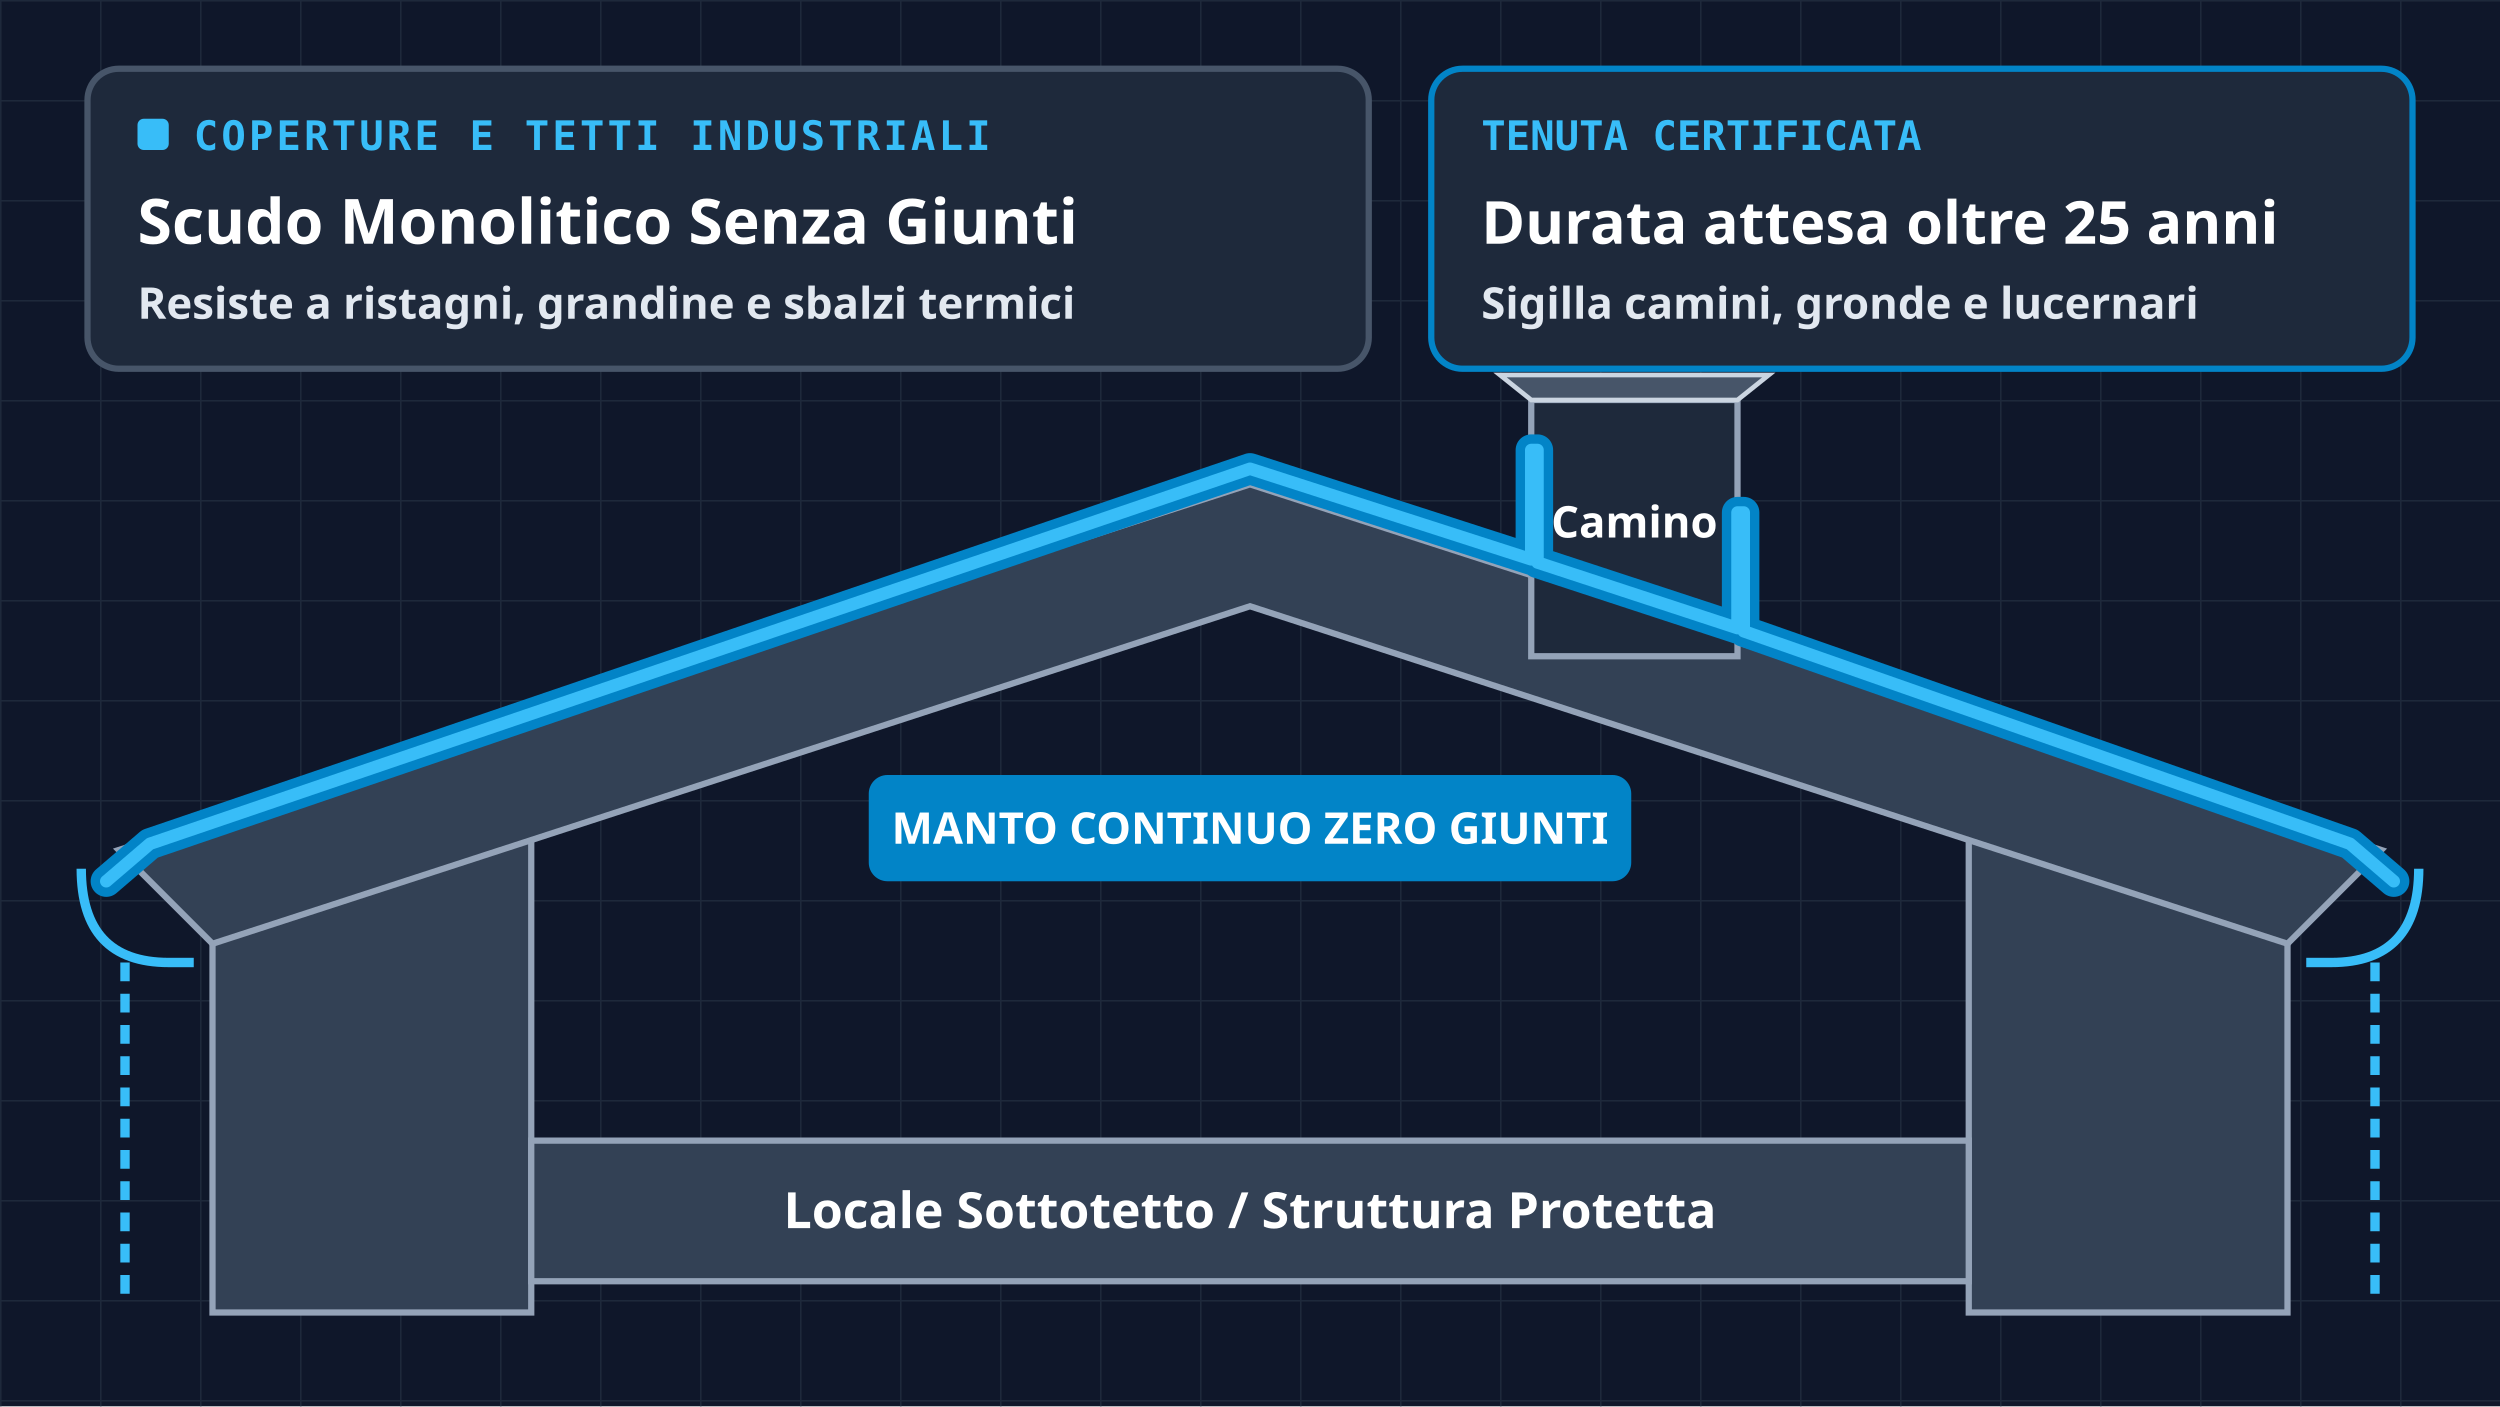
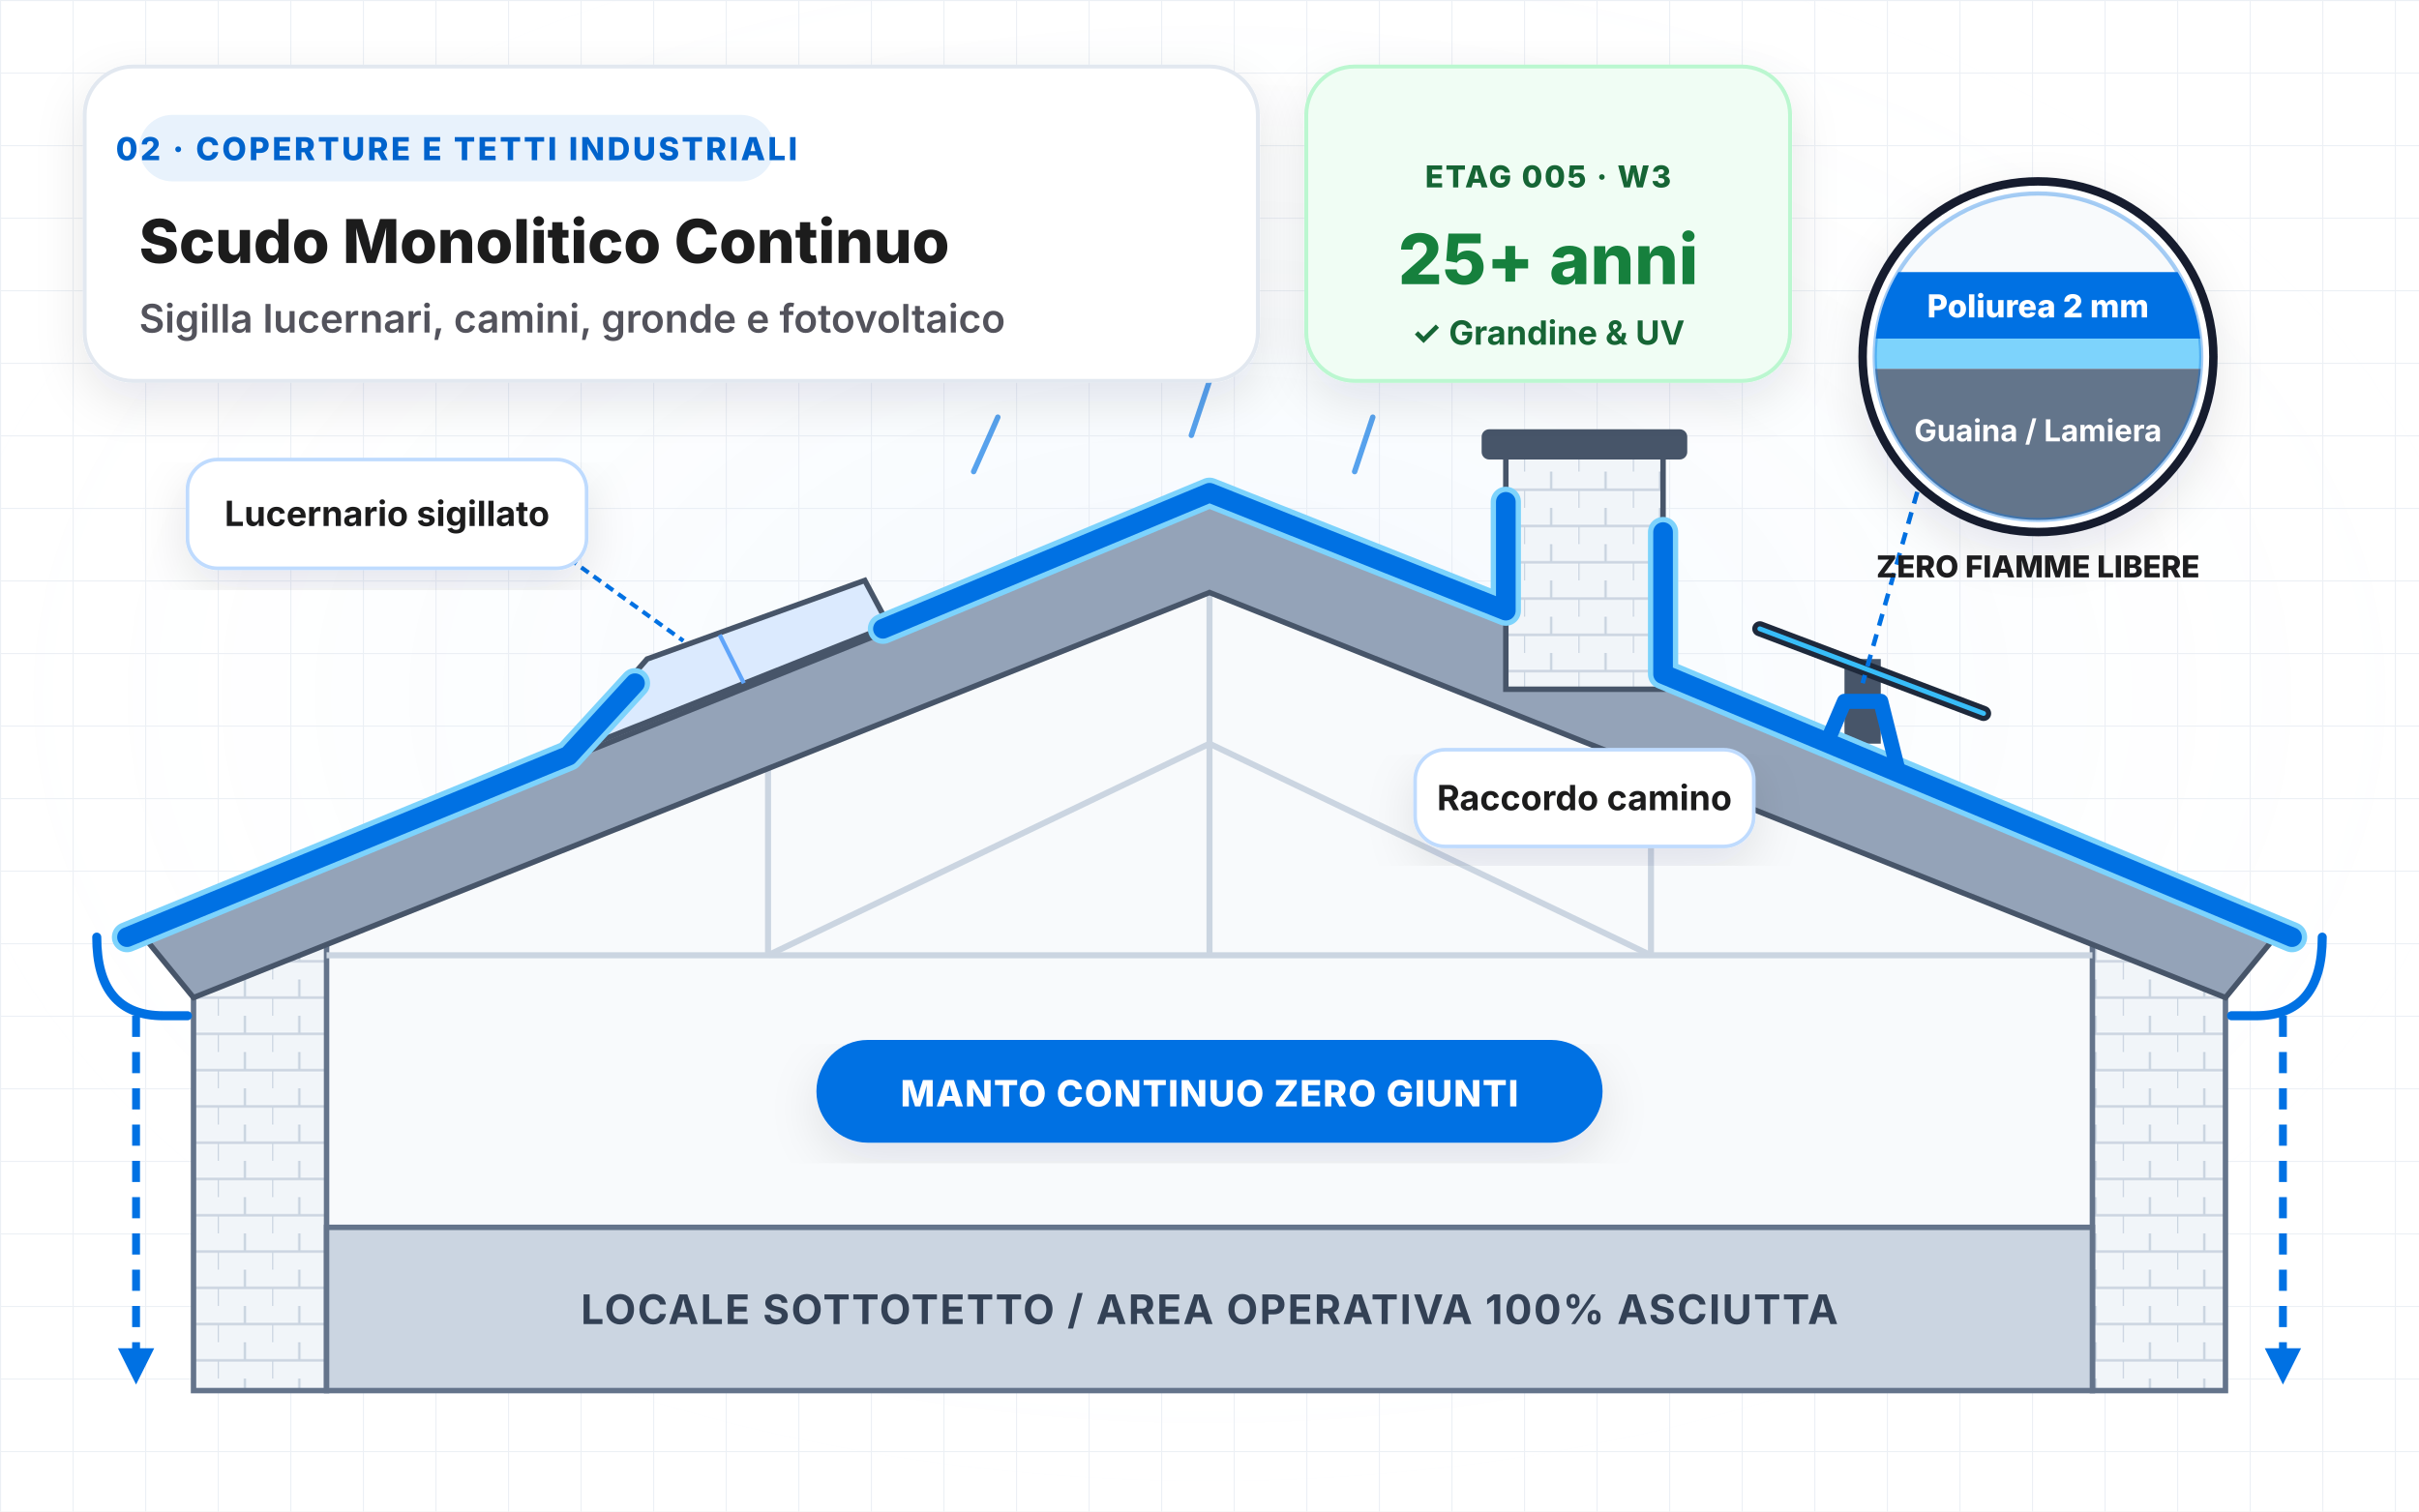
- <svg xmlns="http://www.w3.org/2000/svg" viewBox="0 0 800 450" width="800" height="450" fill="none">
+ <svg xmlns="http://www.w3.org/2000/svg" viewBox="0 0 800 500" width="800" height="500" fill="none">
  <defs>
-     <pattern id="copertureGrid" width="32" height="32" patternUnits="userSpaceOnUse">
-       <path d="M 32 0 L 0 0 0 32" fill="none" stroke="#1e293b" stroke-width="1" />
+     <pattern id="cGrid" width="24" height="24" patternUnits="userSpaceOnUse">
+       <path d="M 24 0 L 0 0 0 24" fill="none" stroke="#E2E8F0" stroke-width="0.7" opacity="0.65" />
    </pattern>
+     <pattern id="cWall" width="18" height="12" patternUnits="userSpaceOnUse">
+       <rect width="18" height="12" fill="#F1F5F9" />
+       <path d="M 0 6 H 18 M 9 0 V 6 M 0 6 V 12" stroke="#CBD5E1" stroke-width="0.8" />
+     </pattern>
+     <radialGradient id="cBgGlow" cx="50%" cy="46%" r="54%">
+       <stop offset="0%" stop-color="#0071E3" stop-opacity="0.055" />
+       <stop offset="100%" stop-color="#FFFFFF" stop-opacity="0" />
+     </radialGradient>
+     <clipPath id="cLoupeClip">
+       <circle cx="674" cy="118" r="54" />
+     </clipPath>
+     <filter id="cShadow" x="-14%" y="-14%" width="128%" height="134%">
+       <feDropShadow dx="0" dy="6" stdDeviation="8" flood-color="#0F172A" flood-opacity="0.10" />
+     </filter>
  </defs>
-   <rect width="800" height="450" fill="#0f172a" />
-   <rect width="800" height="450" fill="url(#copertureGrid)" />
-   <rect x="68" y="265" width="102" height="155" fill="#334155" stroke="#94a3b8" stroke-width="2" />
-   <rect x="630" y="265" width="102" height="155" fill="#334155" stroke="#94a3b8" stroke-width="2" />
-   <rect x="170" y="365" width="460" height="45" fill="#334155" stroke="#94a3b8" stroke-width="2" />
-   <text x="400" y="393" text-anchor="middle" fill="#ffffff" font-family="system-ui, sans-serif" font-size="16" font-weight="700">Locale Sottotetto / Struttura Protetta</text>
-   <path d="M 38 272 L 400 155 L 762 272 L 732 302 L 400 194 L 68 302 Z" fill="#334155" stroke="#94a3b8" stroke-width="2" />
-   <rect x="490" y="128" width="66" height="82" fill="#1e293b" stroke="#94a3b8" stroke-width="2" />
-   <path d="M 480 120 L 566 120 L 556 128 L 490 128 Z" fill="#475569" stroke="#cbd5e1" stroke-width="1.5" />
-   <text x="523" y="172" text-anchor="middle" fill="#ffffff" font-family="system-ui, sans-serif" font-size="14" font-weight="700">Camino</text>
-   <path d="M 26 278 Q 26 308 54 308 L 62 308" fill="none" stroke="#38bdf8" stroke-width="3" />
-   <line x1="40" y1="308" x2="40" y2="415" stroke="#38bdf8" stroke-width="3" stroke-dasharray="6 4" />
-   <path d="M 774 278 Q 774 308 746 308 L 738 308" fill="none" stroke="#38bdf8" stroke-width="3" />
-   <line x1="760" y1="308" x2="760" y2="415" stroke="#38bdf8" stroke-width="3" stroke-dasharray="6 4" />
-   <path d="M 34 282 L 48 270 L 400 150 L 490 179 L 490 144 L 492 144 L 492 180 L 556 201 L 556 164 L 558 164 L 558 202 L 752 270 L 766 282" fill="none" stroke="#0284c7" stroke-width="10" stroke-linecap="round" stroke-linejoin="round" />
-   <path d="M 34 282 L 48 270 L 400 150 L 490 179 L 490 144 L 492 144 L 492 180 L 556 201 L 556 164 L 558 164 L 558 202 L 752 270 L 766 282" fill="none" stroke="#38bdf8" stroke-width="4" stroke-linecap="round" stroke-linejoin="round" />
-   <rect x="278" y="248" width="244" height="34" rx="6" fill="#0284c7" />
-   <text x="400" y="270" text-anchor="middle" fill="#ffffff" font-family="system-ui, sans-serif" font-size="14" font-weight="800">MANTO CONTINUO ZERO GIUNTI</text>
-   <g transform="translate(28, 22)">
-     <rect width="410" height="96" rx="10" fill="#1e293b" stroke="#475569" stroke-width="2" />
-     <rect x="16" y="16" width="10" height="10" rx="2" fill="#38bdf8" />
-     <text x="34" y="26" fill="#38bdf8" font-family="monospace" font-size="13" font-weight="bold" letter-spacing="1">COPERTURE E TETTI INDUSTRIALI</text>
-     <text x="16" y="56" fill="#ffffff" font-family="system-ui, sans-serif" font-size="20" font-weight="800">Scudo Monolitico Senza Giunti</text>
-     <text x="16" y="80" fill="#e2e8f0" font-family="system-ui, sans-serif" font-size="14" font-weight="600">Resiste a ristagni, grandine e sbalzi termici</text>
+   <rect width="800" height="500" fill="#FFFFFF" />
+   <rect width="800" height="500" fill="url(#cBgGlow)" />
+   <rect width="800" height="500" fill="url(#cGrid)" />
+   <g>
+     <polygon points="108,308 400,192 692,308 692,410 108,410" fill="#F8FAFC" />
+     <rect x="64" y="302" width="44" height="158" fill="url(#cWall)" stroke="#64748B" stroke-width="1.8" />
+     <rect x="692" y="302" width="44" height="158" fill="url(#cWall)" stroke="#64748B" stroke-width="1.8" />
+     <g stroke="#CBD5E1" stroke-width="2" fill="none">
+       <line x1="108" y1="316" x2="692" y2="316" />
+       <line x1="400" y1="196" x2="400" y2="316" />
+       <line x1="254" y1="254" x2="254" y2="316" />
+       <line x1="546" y1="254" x2="546" y2="316" />
+       <line x1="254" y1="316" x2="400" y2="246" />
+       <line x1="546" y1="316" x2="400" y2="246" />
+     </g>
+     <rect x="108" y="406" width="584" height="54" fill="#CBD5E1" stroke="#64748B" stroke-width="1.8" />
+     <text x="400" y="438" text-anchor="middle" fill="#334155" font-family="Inter, system-ui, sans-serif" font-size="13.5" font-weight="700" letter-spacing="0.04em">LOCALE SOTTOTETTO / AREA OPERATIVA 100% ASCIUTTA</text>
+     <path d="M 46 308 L 400 166 L 754 308 L 736 330 L 400 196 L 64 330 Z" fill="#94A3B8" stroke="#475569" stroke-width="1.8" />
+     <polygon points="186,250 214,218 286,192 294,207" fill="#DBEAFE" stroke="#475569" stroke-width="1.8" />
+     <line x1="238" y1="210" x2="246" y2="226" stroke="#60A5FA" stroke-width="1.4" />
+     <rect x="498" y="150" width="52" height="78" fill="url(#cWall)" stroke="#475569" stroke-width="1.8" />
+     <rect x="490" y="142" width="68" height="10" rx="2.5" fill="#475569" />
+     <g>
+       <rect x="610" y="218" width="12" height="28" fill="#475569" />
+       <line x1="582" y1="208" x2="656" y2="236" stroke="#1E293B" stroke-width="5" stroke-linecap="round" />
+       <line x1="582" y1="208" x2="656" y2="236" stroke="#38BDF8" stroke-width="1.6" stroke-linecap="round" />
+     </g>
+     <path d="M 32 310 Q 32 336 54 336 L 62 336" fill="none" stroke="#0071E3" stroke-width="3" stroke-linecap="round" />
+     <line x1="45" y1="336" x2="45" y2="452" stroke="#0071E3" stroke-width="2.6" stroke-dasharray="7 5" />
+     <polygon points="39,446 45,458 51,446" fill="#0071E3" />
+     <path d="M 768 310 Q 768 336 746 336 L 738 336" fill="none" stroke="#0071E3" stroke-width="3" stroke-linecap="round" />
+     <line x1="755" y1="336" x2="755" y2="452" stroke="#0071E3" stroke-width="2.6" stroke-dasharray="7 5" />
+     <polygon points="749,446 755,458 761,446" fill="#0071E3" />
+     <path d="M 42 310 L 188 250 L 210 226 M 292 208 L 400 163 L 498 202 L 498 166 M 550 176 L 550 223 L 758 310" fill="none" stroke="#7DD3FC" stroke-width="10" stroke-linecap="round" stroke-linejoin="round" />
+     <path d="M 42 310 L 188 250 L 210 226 M 292 208 L 400 163 L 498 202 L 498 166 M 550 176 L 550 223 L 758 310" fill="none" stroke="#0071E3" stroke-width="6.5" stroke-linecap="round" stroke-linejoin="round" />
+     <path d="M 604 246 L 610 232 L 622 232 L 628 256" fill="none" stroke="#0071E3" stroke-width="5" stroke-linecap="round" stroke-linejoin="round" />
+     <g stroke="#0071E3" stroke-width="1.8" stroke-linecap="round" opacity="0.65">
+       <line x1="330" y1="138" x2="322" y2="156" />
+       <line x1="400" y1="126" x2="394" y2="144" />
+       <line x1="454" y1="138" x2="448" y2="156" />
+     </g>
  </g>
-   <g transform="translate(458, 22)">
-     <rect width="314" height="96" rx="10" fill="#1e293b" stroke="#0284c7" stroke-width="2" />
-     <text x="16" y="26" fill="#38bdf8" font-family="monospace" font-size="13" font-weight="bold">TENUTA CERTIFICATA</text>
-     <text x="16" y="56" fill="#ffffff" font-family="system-ui, sans-serif" font-size="19" font-weight="800">Durata attesa oltre 25 anni</text>
-     <text x="16" y="80" fill="#e2e8f0" font-family="system-ui, sans-serif" font-size="14" font-weight="600">Sigilla camini, gronde e lucernari</text>
+   <g font-family="Inter, system-ui, sans-serif">
+     <g filter="url(#cShadow)">
+       <rect x="270" y="344" width="260" height="34" rx="17" fill="#0071E3" />
+       <text x="400" y="366" text-anchor="middle" fill="#FFFFFF" font-size="12" font-weight="800" letter-spacing="0.03em">MANTO CONTINUO ZERO GIUNTI</text>
+     </g>
+     <line x1="176" y1="176" x2="226" y2="212" stroke="#0071E3" stroke-width="1.4" stroke-dasharray="3 2" />
+     <g filter="url(#cShadow)">
+       <rect x="62" y="152" width="132" height="36" rx="10" fill="#FFFFFF" stroke="#BFDBFE" stroke-width="1.2" />
+       <text x="128" y="174" text-anchor="middle" fill="#1D1D1F" font-size="11.5" font-weight="700">Lucernario sigillato</text>
+     </g>
+     <g filter="url(#cShadow)">
+       <rect x="468" y="248" width="112" height="32" rx="10" fill="#FFFFFF" stroke="#BFDBFE" stroke-width="1.2" />
+       <text x="524" y="268" text-anchor="middle" fill="#1D1D1F" font-size="11.5" font-weight="700">Raccordo camino</text>
+     </g>
+     <line x1="636" y1="156" x2="616" y2="226" stroke="#0071E3" stroke-width="1.5" stroke-dasharray="4 3" />
+     <g filter="url(#cShadow)">
+       <circle cx="674" cy="118" r="58" fill="#FFFFFF" stroke="#161D2E" stroke-width="2.8" />
+       <g clip-path="url(#cLoupeClip)">
+         <rect x="616" y="60" width="116" height="30" fill="#F8FAFC" />
+         <rect x="616" y="90" width="116" height="22" fill="#0071E3" />
+         <rect x="616" y="112" width="116" height="10" fill="#7DD3FC" />
+         <rect x="616" y="122" width="116" height="54" fill="#64748B" />
+         <text x="674" y="105" text-anchor="middle" fill="#FFFFFF" font-size="10.5" font-weight="800">Poliurea 2 mm</text>
+         <text x="674" y="146" text-anchor="middle" fill="#FFFFFF" font-size="10" font-weight="700">Guaina / Lamiera</text>
+       </g>
+       <circle cx="674" cy="118" r="54" fill="none" stroke="#0071E3" stroke-width="1.4" opacity="0.35" />
+     </g>
+     <text x="674" y="191" text-anchor="middle" fill="#1D1D1F" font-size="10" font-weight="800">ZERO FIAMME LIBERE</text>
+     <g transform="translate(28, 22)" filter="url(#cShadow)">
+       <rect width="388" height="104" rx="16" fill="#FFFFFF" stroke="#E2E8F0" stroke-width="1.3" />
+       <rect x="18" y="16" width="210" height="22" rx="11" fill="#E8F2FC" />
+       <text x="123" y="31" text-anchor="middle" fill="#0064CC" font-size="10.5" font-weight="800" letter-spacing="0.08em">02 · COPERTURE E TETTI INDUSTRIALI</text>
+       <text x="18" y="65" fill="#1D1D1F" font-size="20" font-weight="800">Scudo Monolitico Continuo</text>
+       <text x="18" y="88" fill="#52525B" font-size="13" font-weight="600">Sigilla lucernari, camini, gronde e fotovoltaico</text>
+     </g>
+     <g transform="translate(432, 22)" filter="url(#cShadow)">
+       <rect width="160" height="104" rx="16" fill="#F0FDF4" stroke="#BBF7D0" stroke-width="1.3" />
+       <text x="80" y="40" text-anchor="middle" fill="#166534" font-size="10" font-weight="800" letter-spacing="0.06em">ETAG 005 · W3</text>
+       <text x="80" y="72" text-anchor="middle" fill="#15803D" font-size="23" font-weight="800">25+ anni</text>
+       <text x="80" y="92" text-anchor="middle" fill="#166534" font-size="11" font-weight="700">✓ Grandine &amp; UV</text>
+     </g>
  </g>
</svg>
